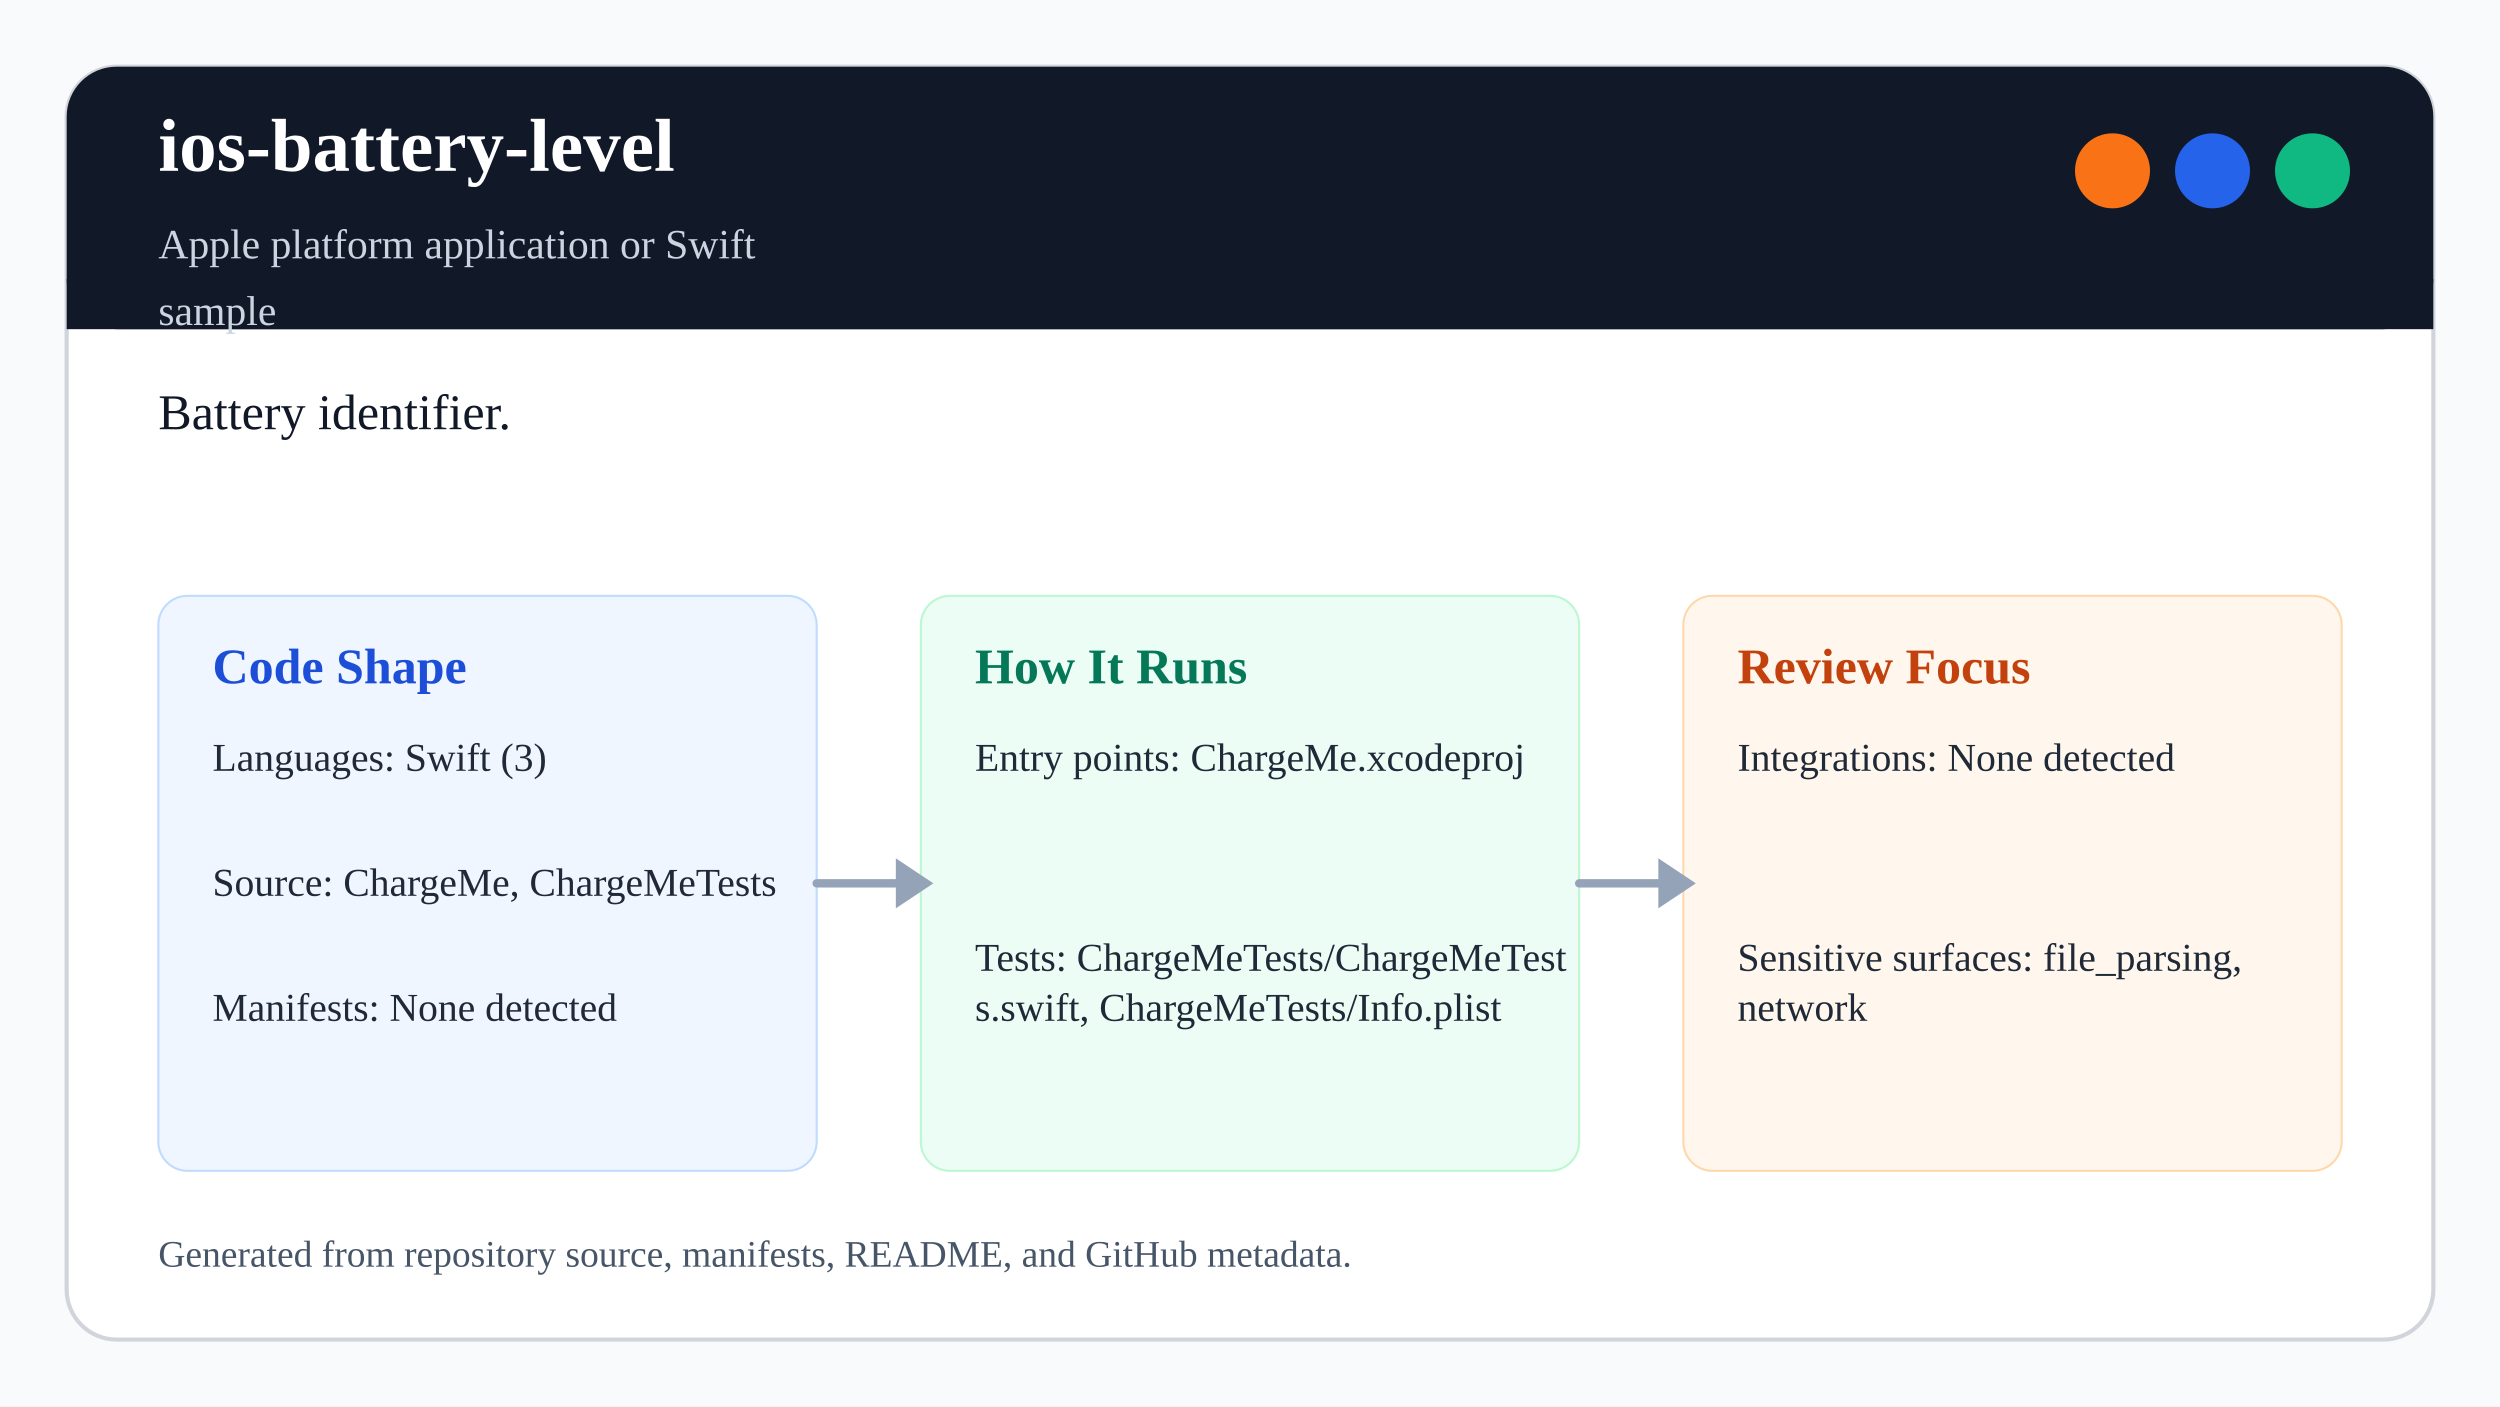
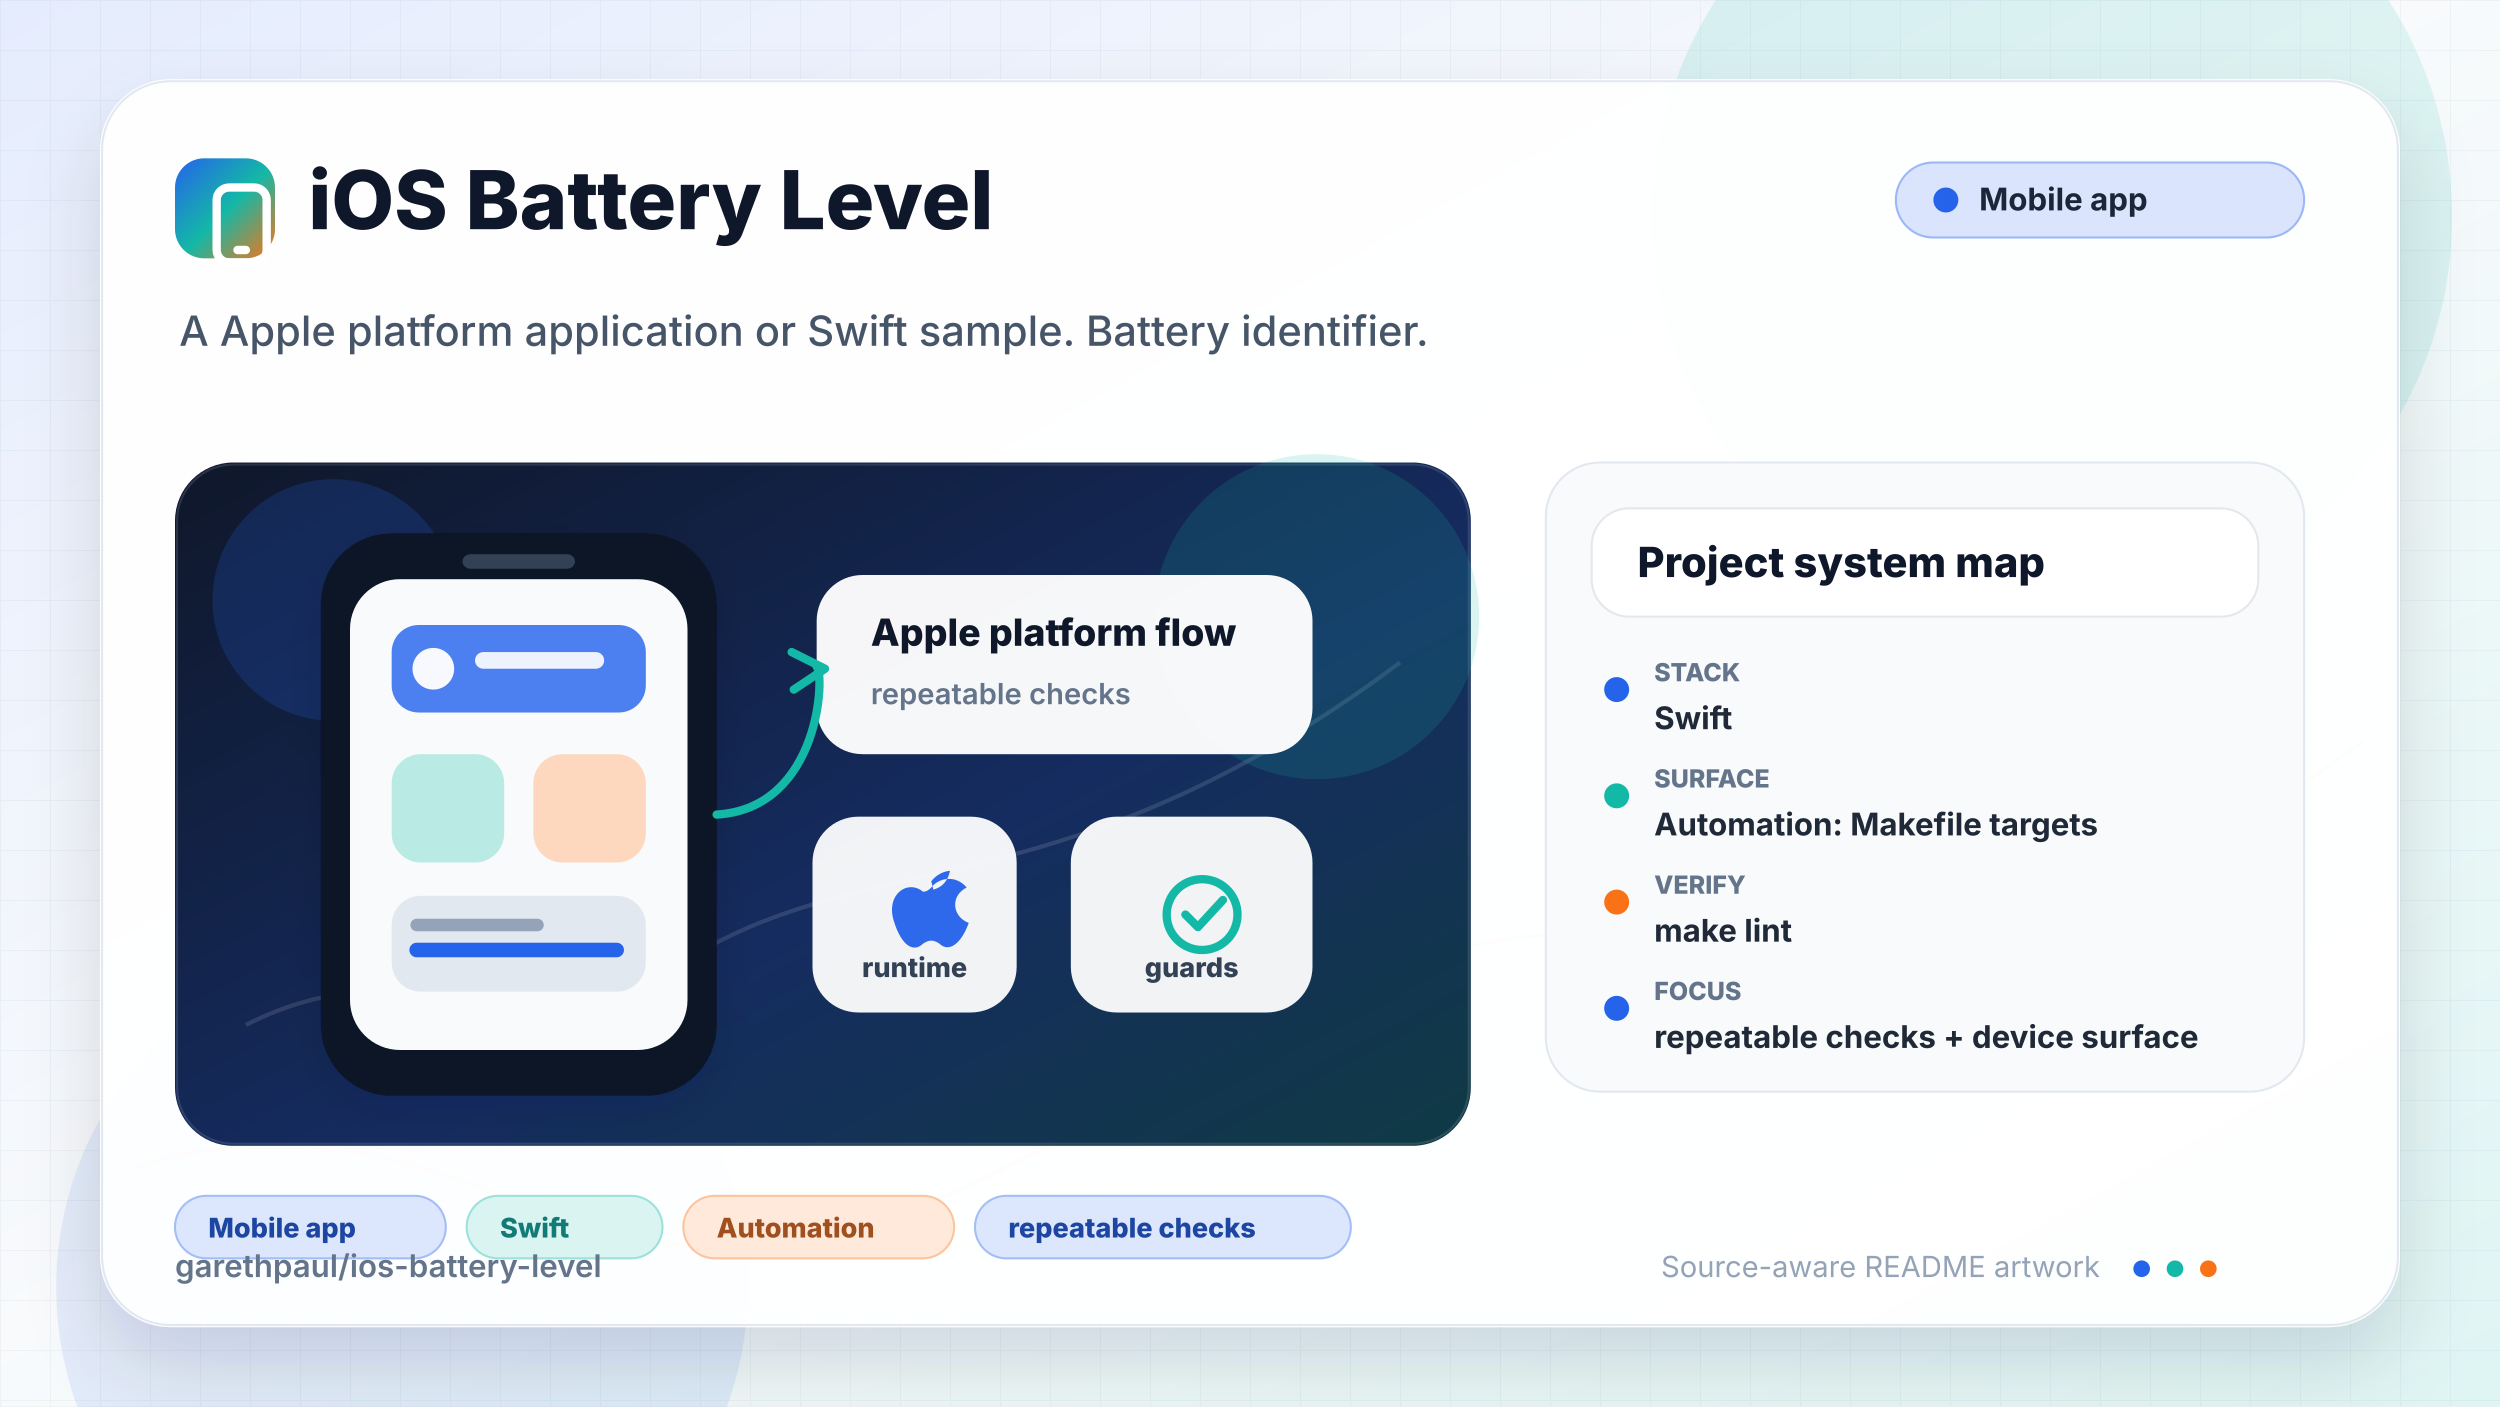
- <svg xmlns="http://www.w3.org/2000/svg" width="1200" height="675" viewBox="0 0 1200 675" role="img" aria-labelledby="title desc">
-   <rect width="1200" height="675" fill="#f8fafc" />
-   <rect x="32" y="32" width="1136" height="611" rx="24" fill="#ffffff" stroke="#d1d5db" stroke-width="2" />
-   <rect x="32" y="32" width="1136" height="126" rx="24" fill="#111827" />
-   <path d="M32 134h1136v24H32z" fill="#111827" />
-   <circle cx="1062" cy="82" r="18" fill="#2563eb" />
-   <circle cx="1110" cy="82" r="18" fill="#10b981" />
-   <circle cx="1014" cy="82" r="18" fill="#f97316" />
-   <text x="76" y="82" font-size="36" fill="#ffffff" font-weight="700">ios-battery-level</text>
-   <text x="76" y="124" font-size="20" fill="#cbd5e1">Apple platform application or Swift</text>
-   <text x="76" y="156" font-size="20" fill="#cbd5e1">sample</text>
-   <text x="76" y="206" font-size="24" fill="#111827">Battery identifier.</text>
-   <rect x="76" y="286" width="316" height="276" rx="14" fill="#eff6ff" stroke="#bfdbfe" />
-   <text x="102" y="328" font-size="24" font-weight="700" fill="#1d4ed8">Code Shape</text>
-   <text x="102" y="370" font-size="19" fill="#1f2937">Languages: Swift (3)</text>
-   <text x="102" y="430" font-size="19" fill="#1f2937">Source: ChargeMe, ChargeMeTests</text>
-   <text x="102" y="490" font-size="19" fill="#1f2937">Manifests: None detected</text>
-   <rect x="442" y="286" width="316" height="276" rx="14" fill="#ecfdf5" stroke="#bbf7d0" />
-   <text x="468" y="328" font-size="24" font-weight="700" fill="#047857">How It Runs</text>
-   <text x="468" y="370" font-size="19" fill="#1f2937">Entry points: ChargeMe.xcodeproj</text>
-   <text x="468" y="466" font-size="19" fill="#1f2937">Tests: ChargeMeTests/ChargeMeTest</text>
-   <text x="468" y="490" font-size="19" fill="#1f2937">s.swift, ChargeMeTests/Info.plist</text>
-   <rect x="808" y="286" width="316" height="276" rx="14" fill="#fff7ed" stroke="#fed7aa" />
-   <text x="834" y="328" font-size="24" font-weight="700" fill="#c2410c">Review Focus</text>
-   <text x="834" y="370" font-size="19" fill="#1f2937">Integrations: None detected</text>
-   <text x="834" y="466" font-size="19" fill="#1f2937">Sensitive surfaces: file_parsing,</text>
-   <text x="834" y="490" font-size="19" fill="#1f2937">network</text>
-   <path d="M392 424h50" stroke="#94a3b8" stroke-width="4" stroke-linecap="round" />
-   <path d="M430 412l18 12-18 12z" fill="#94a3b8" />
-   <path d="M758 424h50" stroke="#94a3b8" stroke-width="4" stroke-linecap="round" />
-   <path d="M796 412l18 12-18 12z" fill="#94a3b8" />
-   <text x="76" y="608" font-size="18" fill="#475569">Generated from repository source, manifests, README, and GitHub metadata.</text>
+ <svg xmlns="http://www.w3.org/2000/svg" width="1200" height="675" viewBox="0 0 1200 675" role="img" aria-labelledby="p1nmtc3f-title p1nmtc3f-desc">
+   <defs>
+     <linearGradient id="p1nmtc3f-bg" x1="0" y1="0" x2="1" y2="1">
+       <stop offset="0%" stop-color="#e5ecfd" />
+       <stop offset="48%" stop-color="#f8fafc" />
+       <stop offset="100%" stop-color="#def5f3" />
+     </linearGradient>
+     <linearGradient id="p1nmtc3f-stage" x1="0" y1="0" x2="1" y2="1">
+       <stop offset="0%" stop-color="#0f172a" />
+       <stop offset="58%" stop-color="#152c60" />
+       <stop offset="100%" stop-color="#103a45" />
+     </linearGradient>
+     <linearGradient id="p1nmtc3f-accent" x1="0" y1="0" x2="1" y2="1">
+       <stop offset="0%" stop-color="#2563eb" />
+       <stop offset="52%" stop-color="#14b8a6" />
+       <stop offset="100%" stop-color="#f97316" />
+     </linearGradient>
+     <linearGradient id="p1nmtc3f-soft" x1="0" y1="0" x2="1" y2="1">
+       <stop offset="0%" stop-color="#cbdafa" />
+       <stop offset="100%" stop-color="#fee0cc" />
+     </linearGradient>
+     <filter id="p1nmtc3f-shadow" x="-20%" y="-20%" width="140%" height="150%">
+       <feDropShadow dx="0" dy="18" stdDeviation="18" flood-color="#0f172a" flood-opacity="0.14" />
+     </filter>
+     <filter id="p1nmtc3f-miniShadow" x="-20%" y="-20%" width="140%" height="150%">
+       <feDropShadow dx="0" dy="8" stdDeviation="10" flood-color="#0f172a" flood-opacity="0.12" />
+     </filter>
+     <pattern id="p1nmtc3f-grid" width="24" height="24" patternUnits="userSpaceOnUse">
+       <path d="M24 0H0v24" fill="none" stroke="#94a3b8" stroke-opacity="0.16" stroke-width="1" />
+     </pattern>
+     <style>
+       .label { font: 700 13px ui-sans-serif, system-ui, -apple-system, BlinkMacSystemFont, "Segoe UI", sans-serif; letter-spacing: 0; text-transform: uppercase; }
+       .body { font-family: ui-sans-serif, system-ui, -apple-system, BlinkMacSystemFont, "Segoe UI", sans-serif; letter-spacing: 0; }
+     </style>
+   </defs>
+   <rect width="1200" height="675" fill="url(#p1nmtc3f-bg)" />
+   <rect width="1200" height="675" fill="url(#p1nmtc3f-grid)" opacity="0.65" />
+   <circle cx="193" cy="618" r="166" fill="#2563eb" opacity="0.10" />
+   <circle cx="985" cy="104" r="192" fill="#14b8a6" opacity="0.12" />
+   <path d="M66 560 C214 512 278 642 430 584 C576 528 676 408 838 462 C966 504 1034 426 1134 356" fill="none" stroke="#f97316" stroke-width="2" stroke-opacity="0.18" />
+   <rect x="48" y="38" width="1104" height="599" rx="34" fill="#ffffff" opacity="0.94" filter="url(#p1nmtc3f-shadow)" />
+   <rect x="49" y="39" width="1102" height="597" rx="33" fill="none" stroke="#e2e8f0" stroke-width="1" />
+   <g class="body">
+     <rect x="84" y="76" width="48" height="48" rx="14" fill="url(#p1nmtc3f-accent)" />
+     <rect x="104" y="90" width="24" height="36" rx="6" stroke="#ffffff" stroke-width="4" stroke-linecap="round" stroke-linejoin="round" fill="none" />
+     <path d="M16 30h4" transform="translate(98 90)" stroke="#ffffff" stroke-width="4" stroke-linecap="round" stroke-linejoin="round" fill="none" />
+     <text x="148" y="110" fill="#0f172a" font-size="39" font-weight="800">iOS Battery Level</text>
+     <rect x="910" y="78" width="196" height="36" rx="18" fill="#dae4fc" stroke="#9bb7f6" />
+     <circle cx="934" cy="96" r="6" fill="#2563eb" />
+     <text x="950" y="101" fill="#1c2639" font-size="15" font-weight="700">Mobile app</text>
+     <text x="86" y="166" fill="#475569" font-size="20" font-weight="500">A Apple platform application or Swift sample. Battery identifier.</text>
+   </g>
+   <g transform="translate(84 222)">
+     <rect x="0" y="0" width="622" height="328" rx="28" fill="url(#p1nmtc3f-stage)" />
+     <rect x="1" y="1" width="620" height="326" rx="27" fill="none" stroke="#ffffff" stroke-opacity="0.12" />
+     <path d="M34 270 C116 228 166 286 250 236 C338 184 430 214 588 96" fill="none" stroke="#ffffff" stroke-opacity="0.12" stroke-width="2" />
+     <circle cx="76" cy="66" r="58" fill="#2563eb" opacity="0.20" />
+     <circle cx="548" cy="74" r="78" fill="#14b8a6" opacity="0.16" />
+     <g class="body">
+       <rect x="70" y="34" width="190" height="270" rx="34" fill="#111827" filter="url(#p1nmtc3f-miniShadow)" />
+       <rect x="84" y="56" width="162" height="226" rx="24" fill="#f8fafc" />
+       <rect x="138" y="44" width="54" height="7" rx="4" fill="#334155" />
+       <rect x="104" y="78" width="122" height="42" rx="13" fill="#4c7fef" />
+       <circle cx="124" cy="99" r="10" fill="#ffffff" opacity="0.95" />
+       <rect x="144" y="91" width="62" height="8" rx="4" fill="#ffffff" opacity="0.9" />
+       <rect x="104" y="140" width="54" height="52" rx="14" fill="#b9eae4" />
+       <rect x="172" y="140" width="54" height="52" rx="14" fill="#fdd8be" />
+       <rect x="104" y="208" width="122" height="46" rx="14" fill="#e2e8f0" />
+       <path d="M116 234h96" stroke="#2563eb" stroke-width="7" stroke-linecap="round" />
+       <path d="M116 222h58" stroke="#94a3b8" stroke-width="6" stroke-linecap="round" />
+       <rect x="308" y="54" width="238" height="86" rx="22" fill="#ffffff" opacity="0.96" />
+       <text x="334" y="88" fill="#0f172a" font-size="18" font-weight="800">Apple platform flow</text>
+       <text x="334" y="116" fill="#64748b" font-size="14" font-weight="600">repeatable checks</text>
+       <path d="M260 169 C310 166 312 101 308 98" fill="none" stroke="#14b8a6" stroke-width="4" stroke-linecap="round" />
+       <path d="M296 91 l16 8 -15 10" fill="none" stroke="#14b8a6" stroke-width="4" stroke-linecap="round" stroke-linejoin="round" />
+       <rect x="306" y="170" width="98" height="94" rx="22" fill="#ffffff" opacity="0.94" />
+       <rect x="430" y="170" width="116" height="94" rx="22" fill="#ffffff" opacity="0.94" />
+       <path d="M25 7c4-5 9-5 9-5-1 5-4 8-8 9 M21 12c-7-6-18 1-14 14 4 13 10 15 14 11 3-2 5-2 8 0 4 4 10 1 14-10-8-3-9-13-1-17-5-6-13-5-17 0-2 2-3 2-4 2z" transform="translate(338 194)" fill="#2563eb" opacity="0.95" />
+       <circle cx="493" cy="217" r="17" stroke="#14b8a6" stroke-width="4" stroke-linecap="round" stroke-linejoin="round" fill="none" />
+       <path d="M13 21l6 6 12-13" transform="translate(472 196)" stroke="#14b8a6" stroke-width="4" stroke-linecap="round" stroke-linejoin="round" fill="none" />
+       <text x="355" y="247" fill="#334155" font-size="13" text-anchor="middle" font-weight="800">runtime</text>
+       <text x="488" y="247" fill="#334155" font-size="13" text-anchor="middle" font-weight="800">guards</text>
+     </g>
+   </g>
+   <g class="body" transform="translate(742 222)">
+     <rect x="0" y="0" width="364" height="302" rx="26" fill="#f8fafc" stroke="#e2e8f0" />
+     <rect x="22" y="22" width="320" height="52" rx="18" fill="#ffffff" stroke="#e5e7eb" />
+     <text x="44" y="55" fill="#0f172a" font-size="20" font-weight="800">Project system map</text>
+     <g transform="translate(24 94)">
+       <circle cx="10" cy="15" r="6" fill="#2563eb" />
+       <text x="28" y="11" fill="#64748b" font-size="12" font-weight="800">STACK</text>
+       <text x="28" y="34" fill="#1f2937" font-size="15" font-weight="650">Swift</text>
+     </g>
+     <g transform="translate(24 145)">
+       <circle cx="10" cy="15" r="6" fill="#14b8a6" />
+       <text x="28" y="11" fill="#64748b" font-size="12" font-weight="800">SURFACE</text>
+       <text x="28" y="34" fill="#1f2937" font-size="15" font-weight="650">Automation: Makefile targets</text>
+     </g>
+     <g transform="translate(24 196)">
+       <circle cx="10" cy="15" r="6" fill="#f97316" />
+       <text x="28" y="11" fill="#64748b" font-size="12" font-weight="800">VERIFY</text>
+       <text x="28" y="34" fill="#1f2937" font-size="15" font-weight="650">make lint</text>
+     </g>
+     <g transform="translate(24 247)">
+       <circle cx="10" cy="15" r="6" fill="#2563eb" />
+       <text x="28" y="11" fill="#64748b" font-size="12" font-weight="800">FOCUS</text>
+       <text x="28" y="34" fill="#1f2937" font-size="15" font-weight="650">repeatable checks + device surface</text>
+     </g>
+   </g>
+   <g class="body">
+     <rect x="84" y="574" width="130" height="30" rx="15" fill="#dce6fc" stroke="#a3bdf7" />
+     <text x="100" y="594" fill="#1d46a2" font-size="13" font-weight="800">Mobile app</text>
+     <rect x="224" y="574" width="94" height="30" rx="15" fill="#d9f4f1" stroke="#9ce1da" />
+     <text x="240" y="594" fill="#127b77" font-size="13" font-weight="800">Swift</text>
+     <rect x="328" y="574" width="130" height="30" rx="15" fill="#fee9da" stroke="#fcc49d" />
+     <text x="344" y="594" fill="#a0501e" font-size="13" font-weight="800">Automation</text>
+     <rect x="468" y="574" width="180.4" height="30" rx="15" fill="#dce6fc" stroke="#a3bdf7" />
+     <text x="484" y="594" fill="#1d46a2" font-size="13" font-weight="800">repeatable checks</text>
+   </g>
+   <g class="body">
+     <text x="84" y="613" fill="#64748b" font-size="15" font-weight="600">garethpaul/ios-battery-level</text>
+     <text x="1008" y="613" fill="#94a3b8" font-size="14" text-anchor="end">Source-aware README artwork</text>
+     <circle cx="1028" cy="609" r="4" fill="#2563eb" />
+     <circle cx="1044" cy="609" r="4" fill="#14b8a6" />
+     <circle cx="1060" cy="609" r="4" fill="#f97316" />
+   </g>
</svg>
